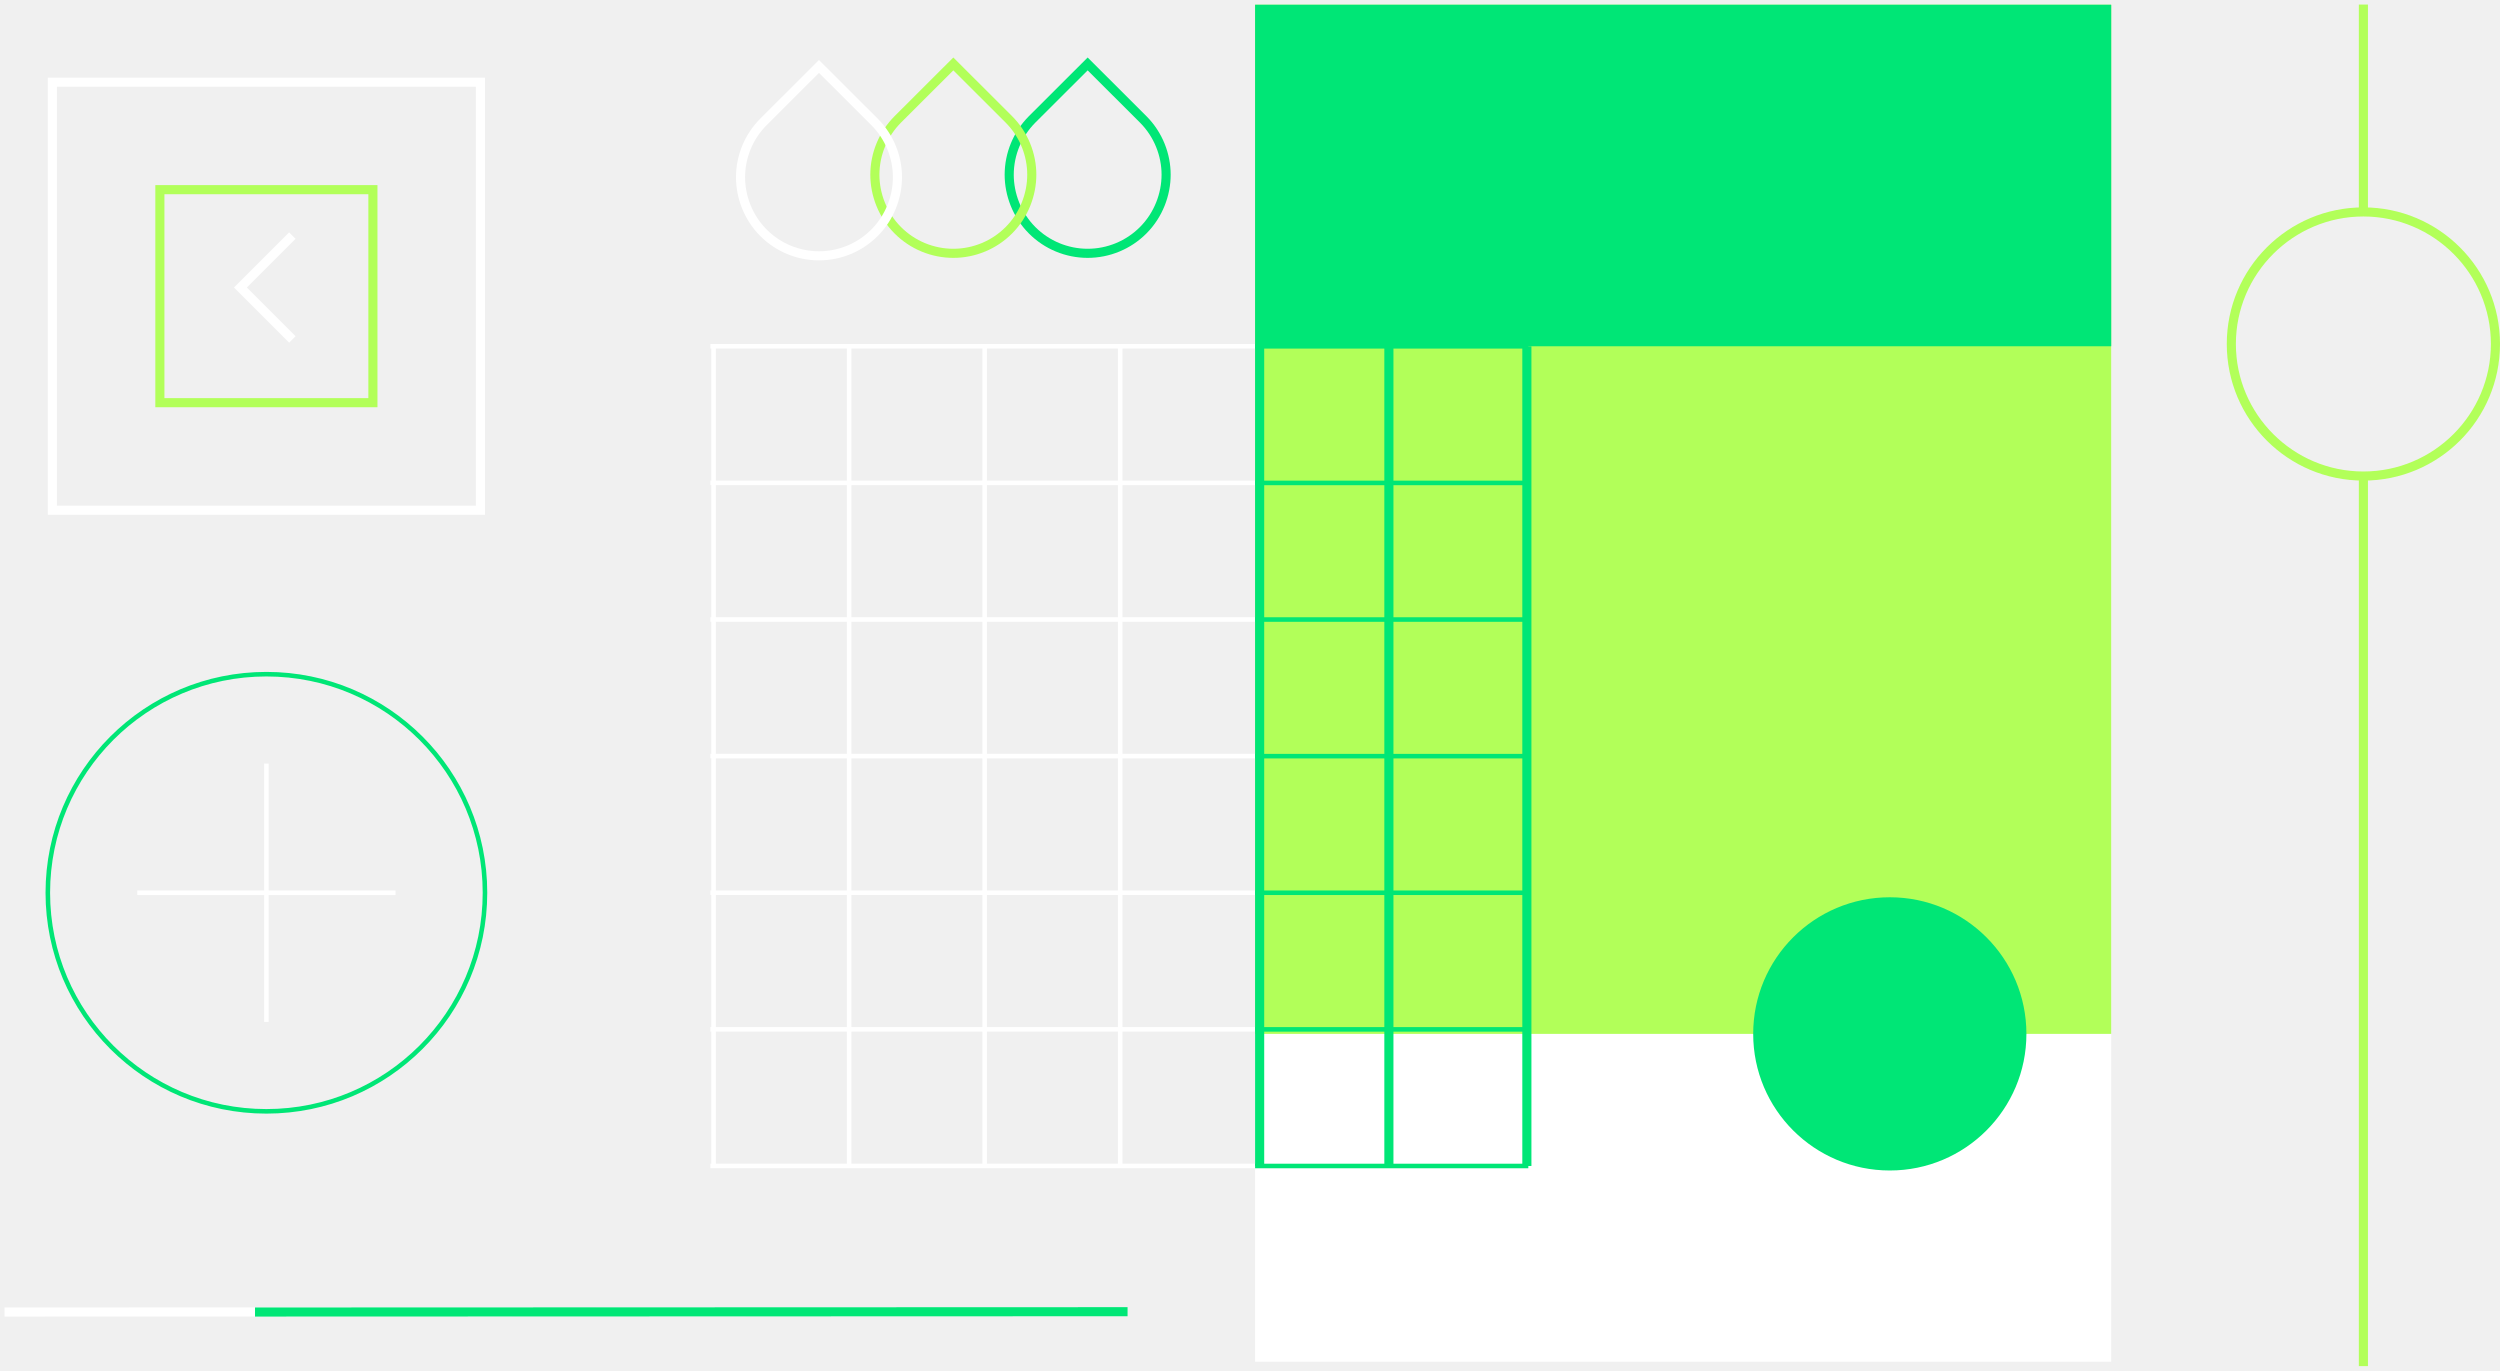
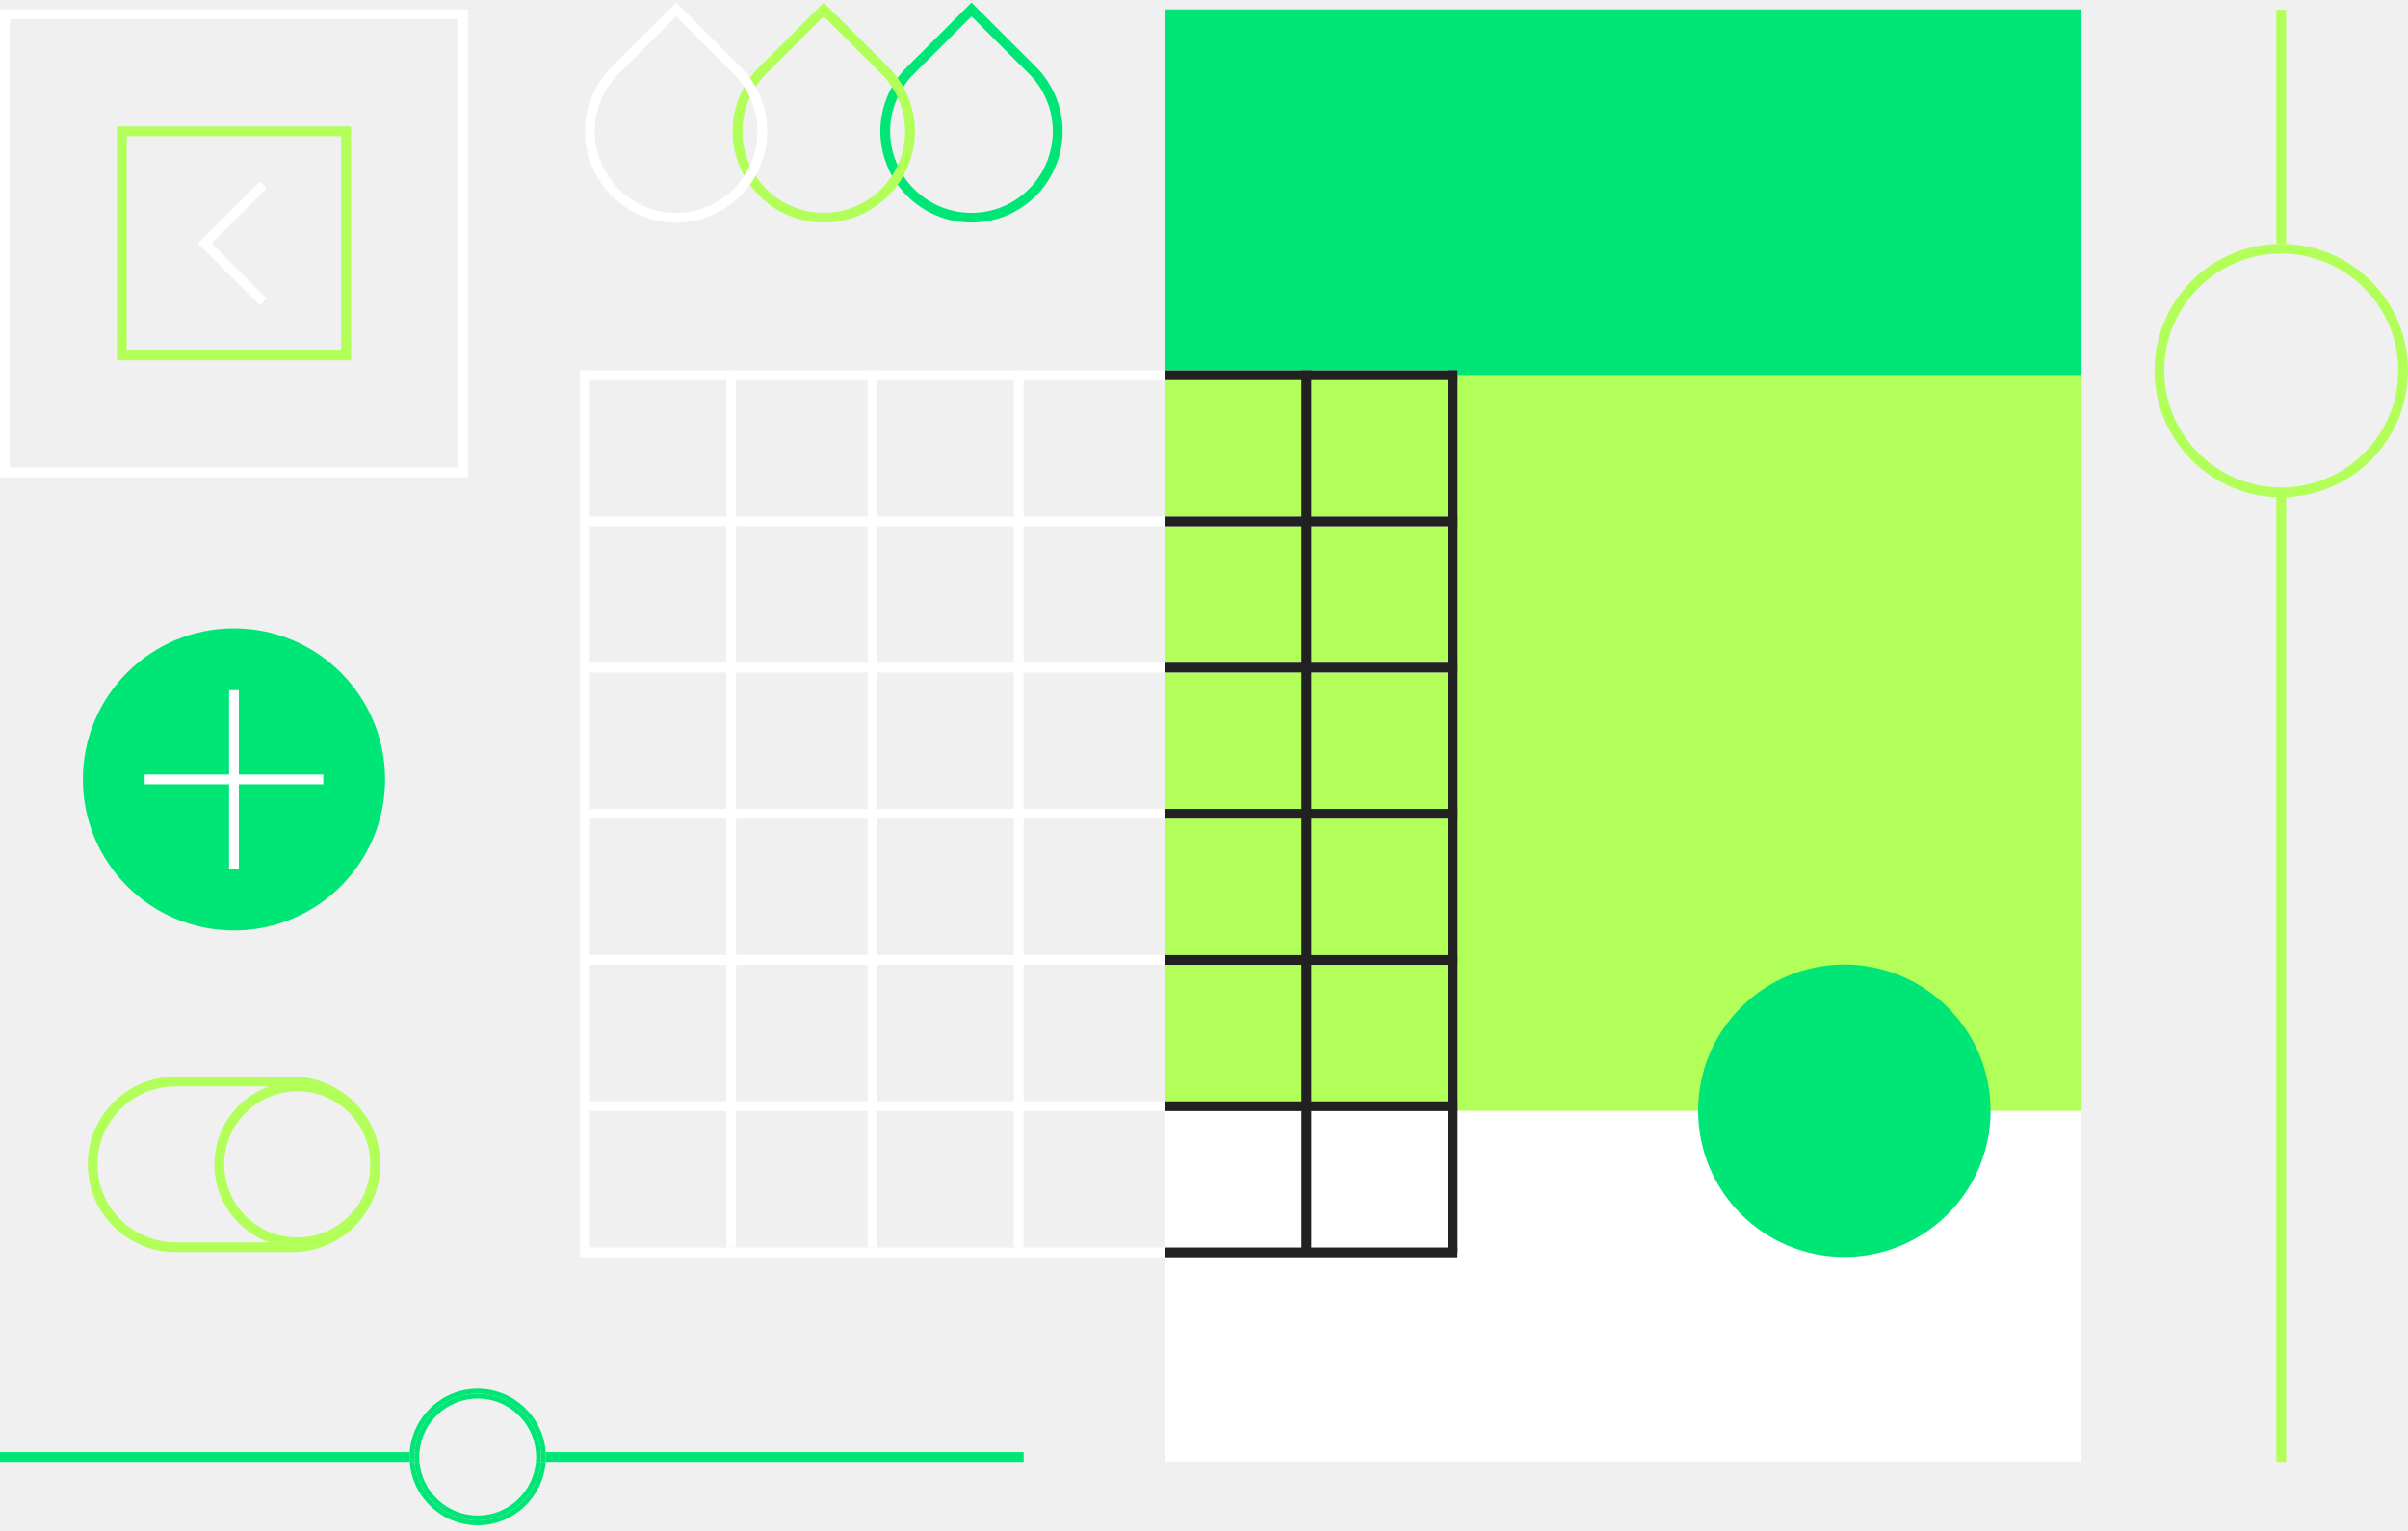
- <svg xmlns="http://www.w3.org/2000/svg" width="549" height="301" viewBox="0 0 549 301">
-   <g transform="translate(1 1)" fill="none" fill-rule="evenodd">
-     <path d="M246.62 287.05L0 287.12" stroke="#FFF" stroke-width="2" />
-     <path d="M518 46.54c15.44 0 28 12.56 28 28s-12.56 28-28 28-28-12.56-28-28 12.56-28 28-28zm0-2c-16.57 0-30 13.43-30 30s13.43 30 30 30 30-13.43 30-30-13.43-30-30-30z" fill="#B2FF59" fill-rule="nonzero" />
-     <path d="M518 0v45m0 59v195" stroke="#B2FF59" stroke-width="2" />
-     <g transform="translate(9 147)">
-       <circle stroke="#00E676" cx="48.5" cy="48.05" r="48" />
-       <path d="M48.5 76.41V19.68m28.36 28.37H20.14" stroke="#FFF" />
-     </g>
-     <path fill="#FFF" fill-rule="nonzero" d="M274.62 75.04h188v223h-188z" />
-     <path fill="#B2FF59" fill-rule="nonzero" d="M274.62.04h188v226h-188z" />
-     <path fill="#00E676" fill-rule="nonzero" d="M274.62.04h188v75h-188z" />
-     <circle fill="#00E676" fill-rule="nonzero" cx="414" cy="226.04" r="30" />
-     <path d="M103.5 18.05v92h-92v-92h92zm2-2h-96v96h96v-96z" fill="#FFF" fill-rule="nonzero" />
-     <path d="M79.89 41.65v44.78H35.11V41.65h44.78zm2-2H33.11v48.78h48.78V39.65z" fill="#B2FF59" fill-rule="nonzero" />
-     <path stroke="#FFF" stroke-width="2" d="M63.2 50.74l-11.4 11.4 11.4 11.41" />
-     <path d="M185.47 75.05v180m29.76-180v180m29.77-180v180m-89.3-180v180m-.7-30.01h119.62m-119.62-30h119.62m-119.62-30h119.62m-119.62-30h119.62m-119.62-30h119.62M155 75.04h119.62M155 255.04h119.62" stroke="#FFF" />
-     <path d="M274.62 225.05h60m-60-30h60m-60-30h60m-60-30h60m-60-30h60m-60-30h60m-60 180h60" stroke="#00E676" />
-     <path d="M246.62 287.05L55 287.12l191.62-.07zm3.42-261.84l-12.19-12.17-12.19 12.17a17.274 17.274 0 0 0-5.04 12.15c0 4.31 1.68 8.85 5.04 12.21a17.215 17.215 0 0 0 24.38 0c3.36-3.36 5.04-7.9 5.04-12.21 0-4.31-1.68-8.79-5.04-12.15z" stroke="#00E676" stroke-width="2" />
-     <path d="M220.54 25.21l-12.19-12.17-12.19 12.17a17.274 17.274 0 0 0-5.04 12.15c0 4.31 1.68 8.85 5.04 12.21a17.215 17.215 0 0 0 24.38 0c3.36-3.36 5.04-7.9 5.04-12.21 0-4.31-1.68-8.79-5.04-12.15z" stroke="#B2FF59" stroke-width="2" />
-     <path d="M191.04 25.76l-12.19-12.17-12.19 12.17a17.274 17.274 0 0 0-5.04 12.15c0 4.31 1.68 8.85 5.04 12.21a17.215 17.215 0 0 0 24.38 0c3.36-3.36 5.04-7.9 5.04-12.21 0-4.31-1.68-8.79-5.04-12.15z" stroke="#FFF" stroke-width="2" />
-     <path d="M304 75.05v150m30.3-150v180m-58.68-180v180m28.38 0v-30" stroke="#00E676" stroke-width="2" />
+ <svg xmlns="http://www.w3.org/2000/svg" xmlns:xlink="http://www.w3.org/1999/xlink" width="494" height="314" viewBox="585 -140 494 314">
+   <path fill="#B2FF59" d="M1053-87.96c13.23 0 24 10.77 24 24s-10.77 24-24 24-24-10.77-24-24 10.77-24 24-24m0-2c-14.36 0-26 11.64-26 26s11.64 26 26 26 26-11.64 26-26-11.64-26-26-26zm-1-48.04h2v48h-2z" />
+   <path fill="#B2FF59" d="M1052-38h2v198h-2z" />
+   <path fill="#FFF" d="M824-63.06h188v223H824z" />
+   <path fill="#B2FF59" d="M824-138.06h188v226H824z" />
+   <path fill="#00E676" d="M824-138.06h188v75H824z" />
+   <circle fill="#00E676" cx="963.37" cy="87.94" r="30" />
+   <path fill="#FFF" d="M679-136.06v92h-92v-92h92m2-2h-96v96h96v-96z" />
+   <path fill="#B2FF59" d="M655-112.06v44h-44v-44h44m2-2h-48v48h48v-48z" />
+   <path fill="#FFF" d="M638.29-77.35l-12.7-12.71 12.7-12.7 1.42 1.41-11.3 11.29 11.3 11.3zM704 86h180v2H704zm0-30h180v2H704zm0-30h180v2H704zm0-30h180v2H704zm0-30h180v2H704zm0-30h180v2H704zm0 180h180v2H704z" />
+   <path fill="#FFF" d="M734-64h2v180h-2zm29 0h2v180h-2zm30 0h2v180h-2zm-89 0h2v180h-2z" />
+   <path fill="#212121" d="M824 86h60v2h-60zm0-30h60v2h-60zm0-30h60v2h-60zm0-30h60v2h-60zm0-30h60v2h-60zm0-30h60v2h-60zm0 180h60v2h-60z" />
+   <path fill="#212121" d="M882-63h2v180h-2zm-30-1h2v181h-2z" />
+   <path fill="#212121" d="M882-64h2v181h-2z" />
+   <path fill="#00E676" d="M784.3-94.34c-4.99 0-9.69-1.95-13.23-5.49-3.48-3.48-5.47-8.31-5.47-13.25 0-4.9 1.99-9.71 5.47-13.18l13.23-13.21 13.23 13.21c3.48 3.48 5.47 8.28 5.47 13.18 0 4.94-1.99 9.77-5.47 13.25-3.54 3.54-8.24 5.49-13.23 5.49zm0-42.3l-11.81 11.79c-3.1 3.1-4.88 7.39-4.88 11.77 0 4.42 1.78 8.73 4.88 11.84 3.16 3.16 7.36 4.91 11.81 4.91 4.46 0 8.65-1.74 11.81-4.91 3.1-3.1 4.88-7.42 4.88-11.84 0-4.38-1.78-8.67-4.88-11.77l-11.81-11.79z" />
+   <path fill="#B2FF59" d="M754-94.34c-4.99 0-9.69-1.95-13.23-5.49-3.48-3.48-5.47-8.31-5.47-13.25 0-4.9 1.99-9.71 5.47-13.18L754-139.47l13.23 13.21c3.48 3.48 5.47 8.28 5.47 13.18 0 4.94-1.99 9.77-5.47 13.25-3.54 3.54-8.24 5.49-13.23 5.49zm0-42.3l-11.81 11.79c-3.1 3.1-4.88 7.39-4.88 11.77 0 4.42 1.78 8.73 4.88 11.84 3.16 3.16 7.36 4.91 11.81 4.91s8.65-1.74 11.81-4.91c3.1-3.1 4.88-7.42 4.88-11.84 0-4.38-1.78-8.67-4.88-11.77L754-136.64z" />
+   <path fill="#FFF" d="M723.7-94.34c-4.99 0-9.69-1.95-13.23-5.49-3.48-3.48-5.47-8.31-5.47-13.25 0-4.9 1.99-9.71 5.47-13.18l13.23-13.21 13.23 13.21c3.48 3.48 5.47 8.28 5.47 13.18 0 4.94-1.99 9.77-5.47 13.25-3.55 3.54-8.24 5.49-13.23 5.49zm0-42.3l-11.81 11.79c-3.1 3.1-4.88 7.39-4.88 11.77 0 4.42 1.78 8.73 4.88 11.84 3.16 3.16 7.36 4.91 11.81 4.91s8.65-1.74 11.81-4.91c3.1-3.1 4.88-7.42 4.88-11.84 0-4.38-1.78-8.67-4.88-11.77l-11.81-11.79z" />
+   <path fill="#B2FF59" d="M645 82.94c8.82 0 16 7.18 16 16s-7.18 16-16 16h-24c-8.82 0-16-7.18-16-16s7.18-16 16-16h24m0-2h-24c-9.94 0-18 8.06-18 18s8.06 18 18 18h24c9.94 0 18-8.06 18-18s-8.06-18-18-18z" />
+   <g opacity=".04">
+     <defs>
+       <path id="a" d="M646 82.44c9.1 0 16.5 7.4 16.5 16.5s-7.4 16.5-16.5 16.5-16.5-7.4-16.5-16.5 7.4-16.5 16.5-16.5m0-.5c-9.39 0-17 7.61-17 17s7.61 17 17 17 17-7.61 17-17c0-9.38-7.61-17-17-17z" />
+     </defs>
+     <clipPath id="b">
+       <use xlink:href="#a" overflow="visible" />
+     </clipPath>
+     <path clip-path="url(#b)" fill="#231F20" d="M629 115.94h16.96H629zm17-34h17v34h-34v-34zm17 0h-17 17z" />
+     <path clip-path="url(#b)" fill="#231F20" d="M629.5 82.44h33v33h-33z" />
+   </g>
+   <path fill="#B2FF59" d="M646 83.94c8.27 0 15 6.73 15 15s-6.73 15-15 15-15-6.73-15-15 6.73-15 15-15m0-2c-9.39 0-17 7.61-17 17s7.61 17 17 17 17-7.61 17-17c0-9.38-7.61-17-17-17z" />
+   <circle fill="#00E676" cx="633" cy="19.94" r="31" />
+   <path fill="#FFF" d="M632 1.63h2v36.64h-2z" />
+   <path fill="#FFF" d="M614.68 18.94h36.64v2h-36.64z" />
+   <g fill="#00E676">
+     <path d="M669.05 158H585v1h84c0-.34.03-.67.05-1zM585 159v1h84.05c-.02-.33-.05-.66-.05-1h-84zm111.95 1H795v-1h-98c0 .34-.03.67-.05 1zm0-2c.02.33.05.66.05 1h98v-1h-98.05zM683 172c-6.84 0-12.44-5.29-12.95-12h-1c.52 7.25 6.57 13 13.95 13s13.43-5.75 13.95-13h-1c-.51 6.71-6.11 12-12.95 12zm0-26c6.84 0 12.44 5.29 12.95 12h1c-.52-7.25-6.57-13-13.95-13s-13.43 5.75-13.95 13h1c.51-6.71 6.11-12 12.95-12z" />
+     <path d="M670 159c0-.34.03-.67.05-1h-1c-.02.33-.05.66-.05 1h1zm26 0c0 .34-.03.67-.05 1h1c.02-.33.05-.66.05-1h-1zm0 0h1c0-.34-.03-.67-.05-1h-1c.02.33.05.66.05 1zm-26 0h-1c0 .34.03.67.05 1h1c-.02-.33-.05-.66-.05-1zm13-12c6.28 0 11.44 4.85 11.95 11h1c-.51-6.71-6.11-12-12.95-12s-12.44 5.29-12.95 12h1c.51-6.15 5.67-11 11.95-11zm0 24c-6.28 0-11.44-4.85-11.95-11h-1c.51 6.71 6.11 12 12.95 12s12.44-5.29 12.95-12h-1c-.51 6.15-5.67 11-11.95 11z" />
+     <path d="M694.95 160h1c.03-.33.05-.66.05-1h-1c0 .34-.02.67-.05 1zM671 159h-1c0 .34.03.67.05 1h1c-.03-.33-.05-.66-.05-1zm23.95-1c.03.33.05.66.05 1h1c0-.34-.03-.67-.05-1h-1zm-23.9 0h-1c-.03.33-.05.66-.05 1h1c0-.34.02-.67.05-1z" />
  </g>
</svg>
